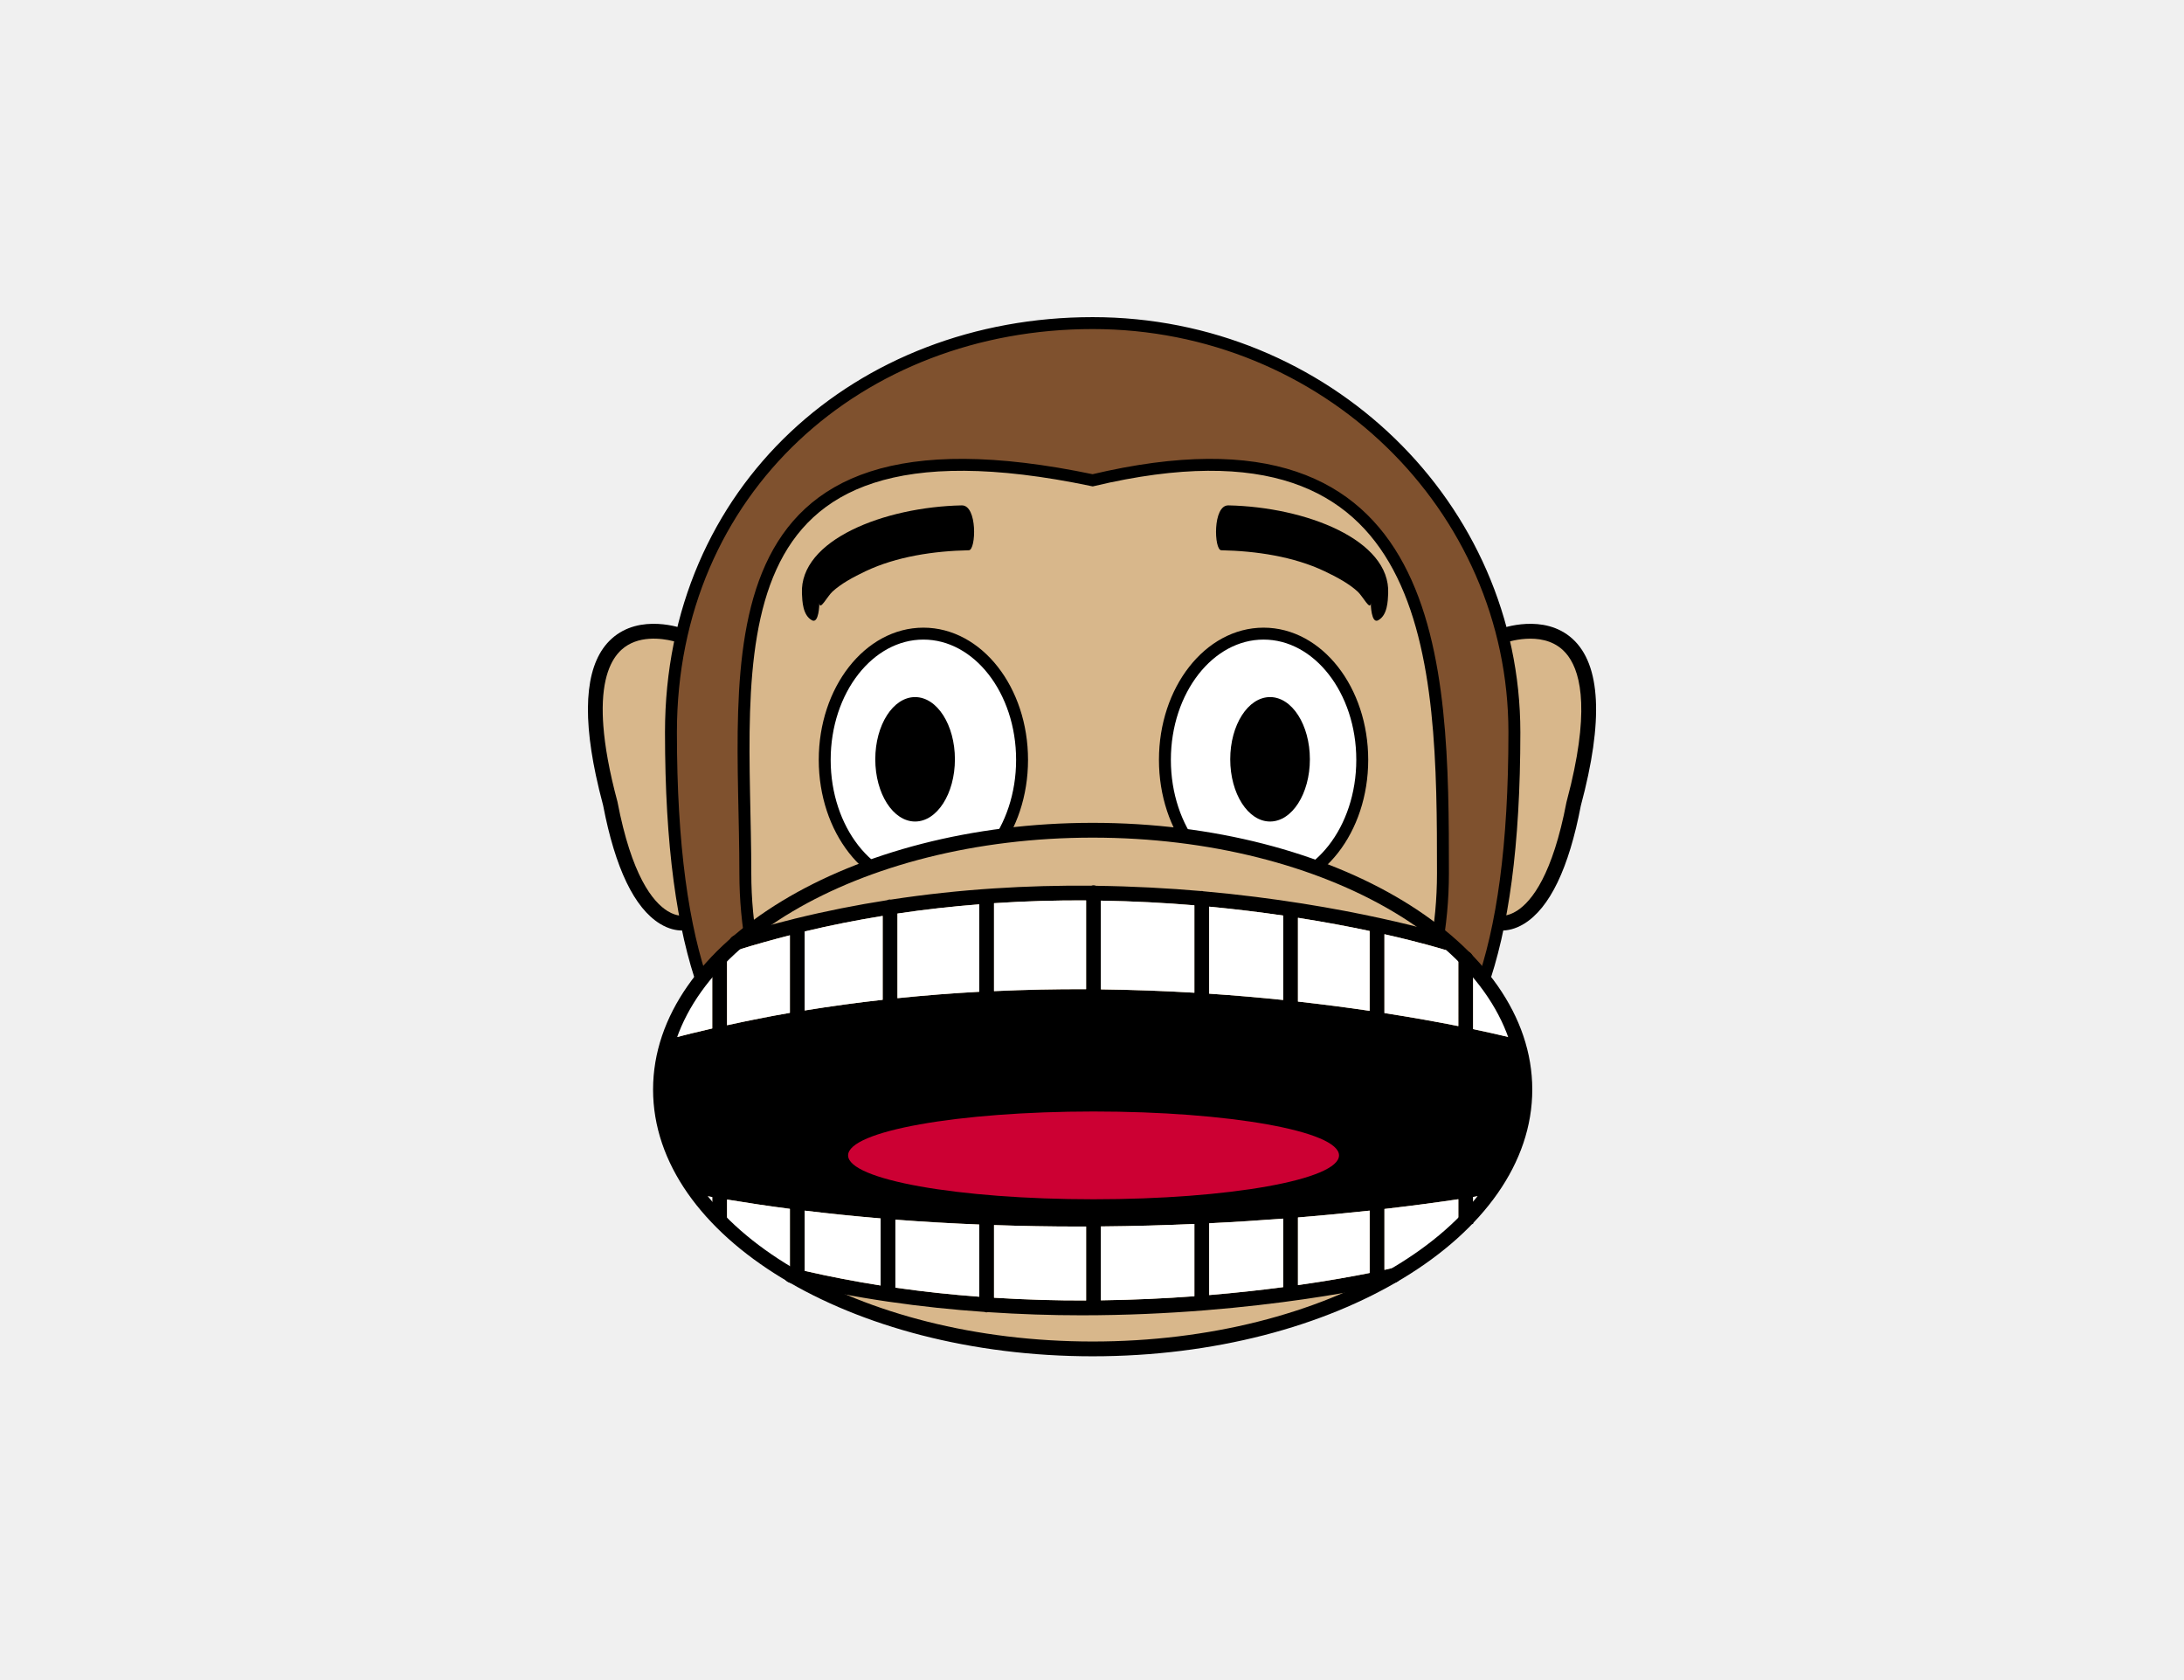
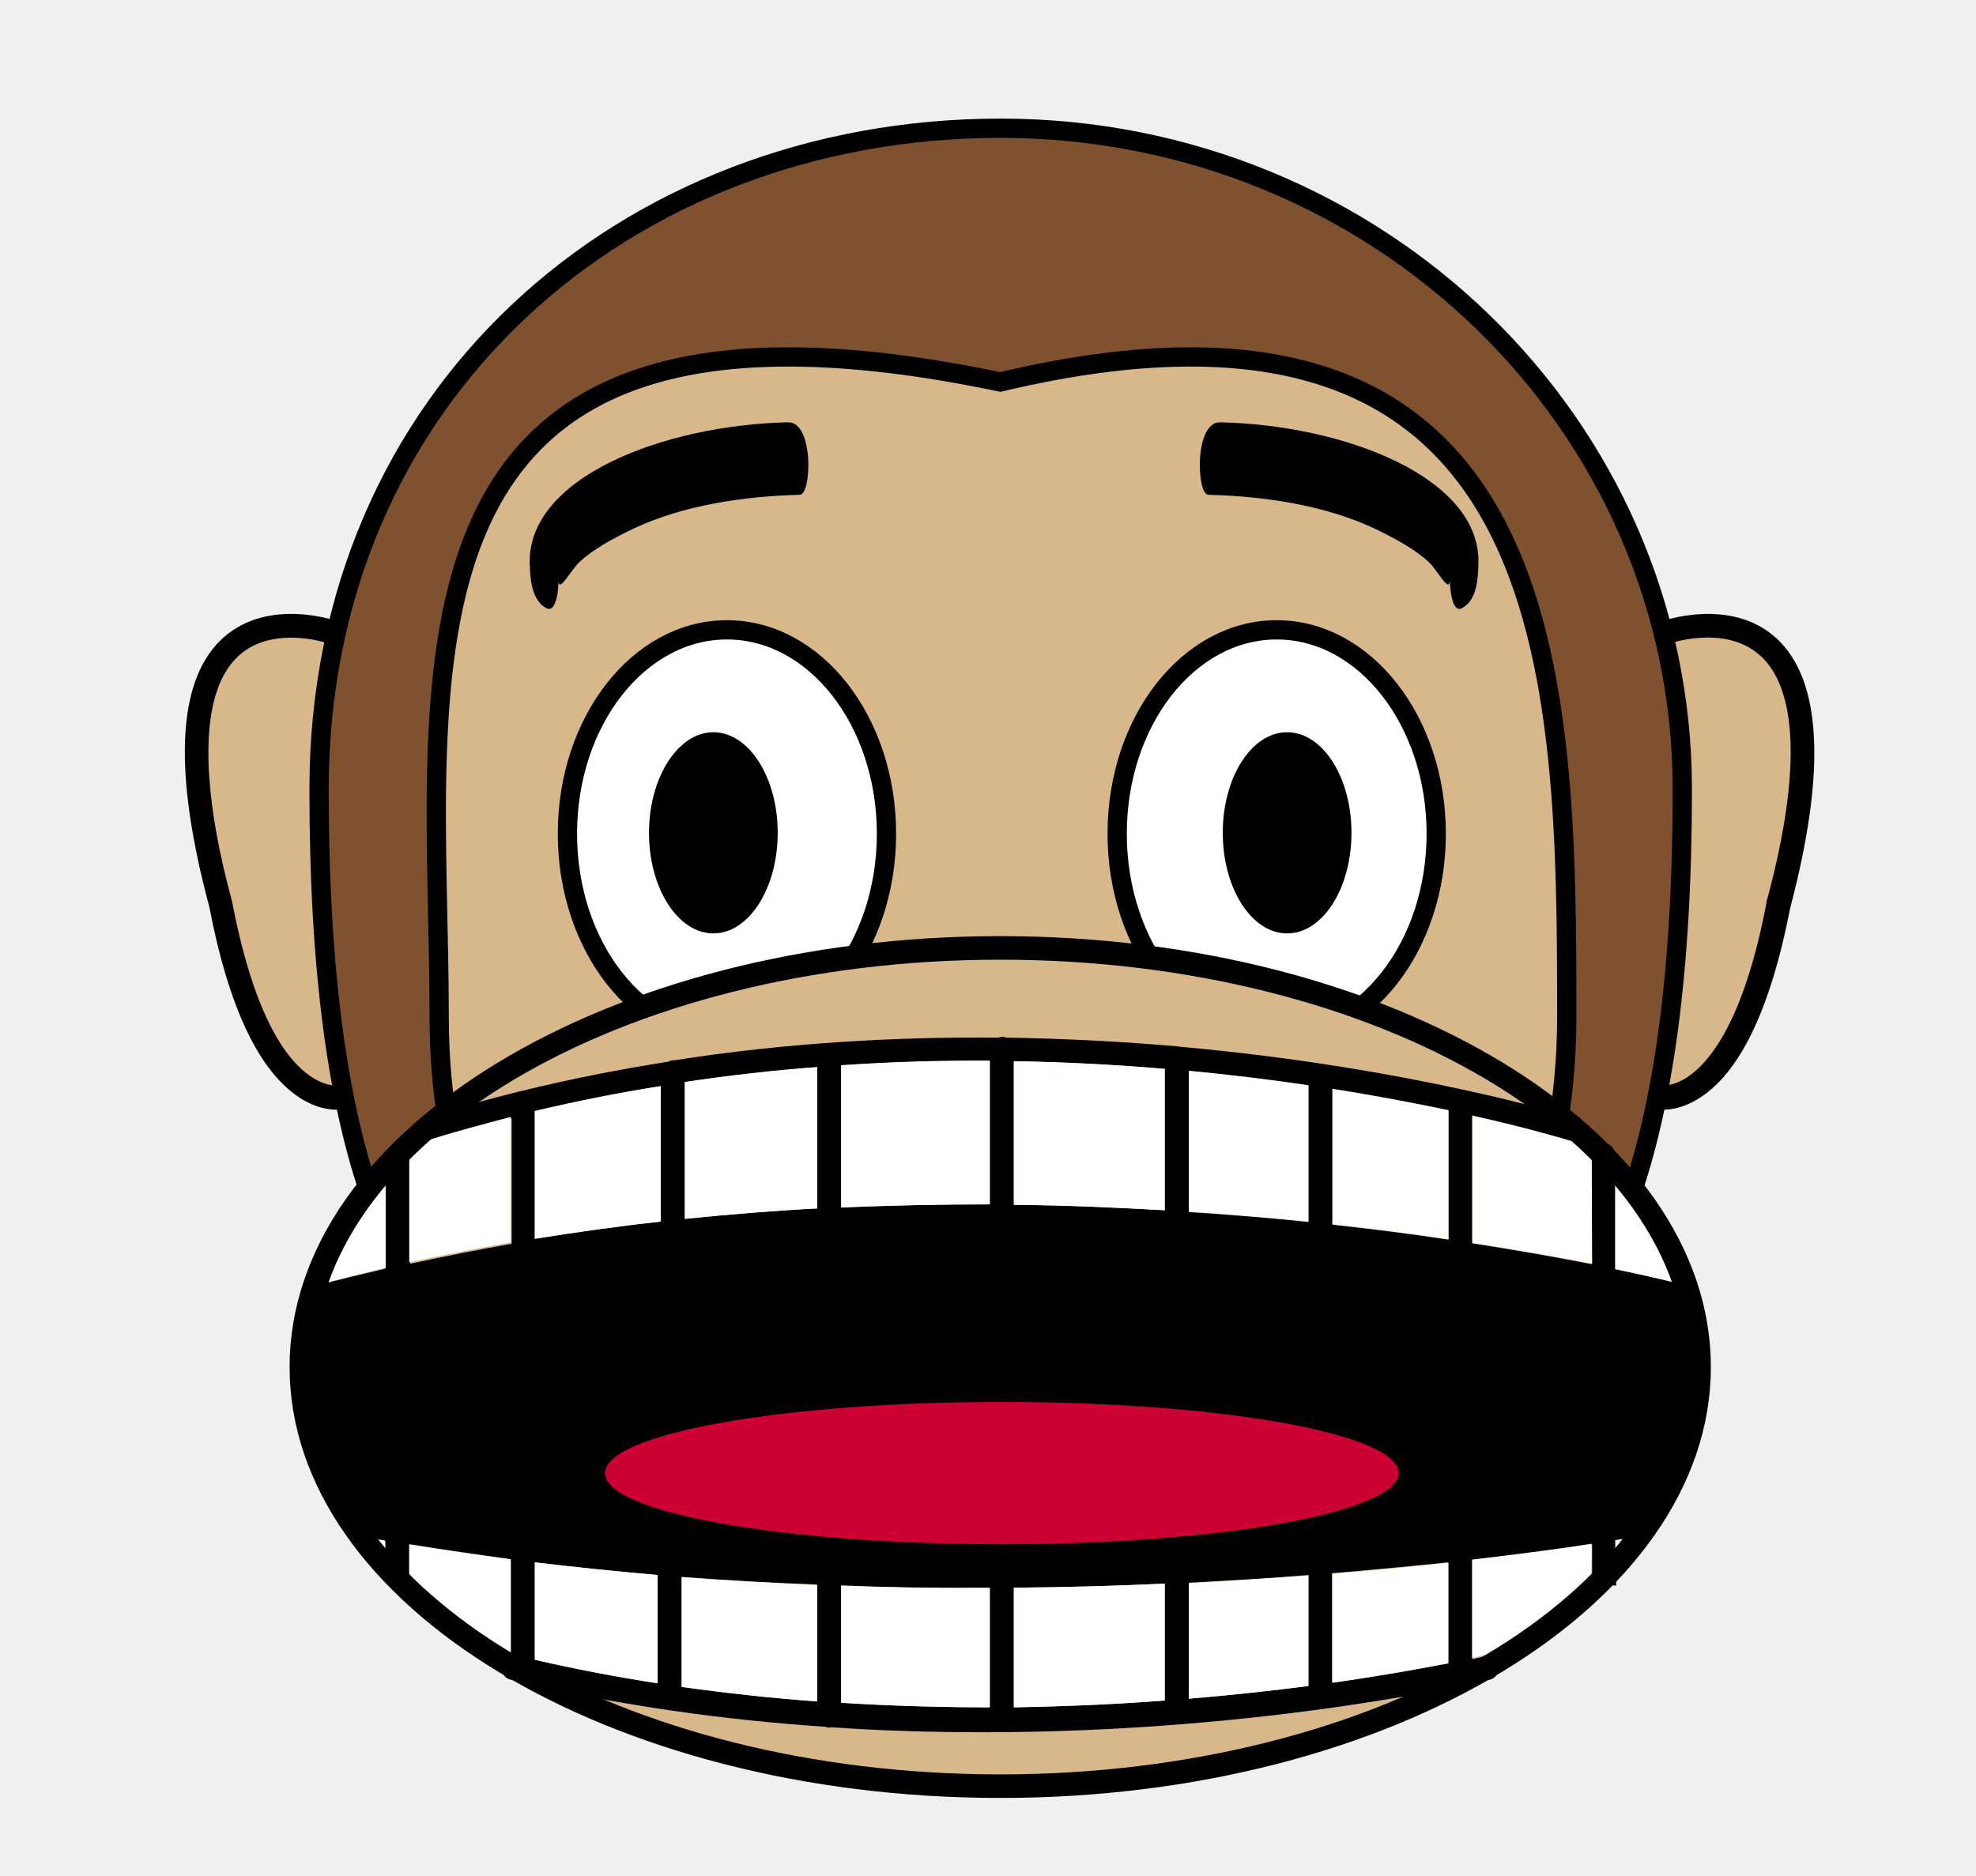
- <svg xmlns="http://www.w3.org/2000/svg" enable-background="new 0 0 779 599" version="1.1" viewBox="0 0 779 599">
-   <path d="m515.27 293.33c1.011 7.286 2.453 31.993 10.819 36.016 27.102 13.029 36.605-48.172 39.614-62.912 2.993-14.668-1.159-49.183-23.416-40.884-0.731 0.271-1.257 0.607-1.633 0.98-9.712-4.188-20.861-3.112-24.405 8.761-5.248 17.599-3.455 40.234-0.979 58.039z" fill="#D8B78B" />
-   <path d="m262.45 235.29c-3.545-11.873-14.694-12.949-24.405-8.761-0.376-0.374-0.902-0.711-1.628-0.98-22.257-8.298-26.415 26.216-23.421 40.884 3.009 14.74 12.514 75.941 39.614 62.912 8.367-4.023 9.81-28.73 10.819-36.016 2.478-17.806 4.271-40.441-0.979-58.039z" fill="#D8B78B" />
-   <path d="m540.16 261.17c0-80.594-67.349-145.93-150.42-145.93-83.072 0-150.42 59.203-150.42 145.93 0 161.94 67.348 145.92 150.42 145.92 83.078 0 150.42 16.02 150.42-145.92z" fill="#7F512E" stroke="#000" stroke-miterlimit="10" stroke-width="4.252" />
-   <path d="m265.85 311.44c0 74.906 55.704 135.63 124.42 135.63 68.703 0 124.41-60.723 124.41-135.63 0-74.91-0.659-169.62-124.95-140.13-140.78-29.49-123.88 65.217-123.88 140.13z" fill="#D8B78B" stroke="#000" stroke-miterlimit="10" stroke-width="4.252" />
-   <ellipse cx="329.36" cy="271.02" rx="35.196" ry="45.026" fill="#fff" stroke="#000" stroke-miterlimit="10" stroke-width="4.252" />
-   <ellipse cx="450.7" cy="271.02" rx="35.194" ry="45.026" fill="#fff" stroke="#000" stroke-miterlimit="10" stroke-width="4.252" />
-   <path d="m312.2 270.82c0 12.256 6.356 22.192 14.198 22.192 7.847 0 14.204-9.937 14.204-22.192 0-12.254-6.357-22.19-14.204-22.19-7.841-1e-3 -14.198 9.935-14.198 22.19z" />
-   <ellipse cx="453.01" cy="270.82" rx="14.204" ry="22.192" />
-   <ellipse cx="389.74" cy="388.62" rx="154.16" ry="92.497" fill="#D8B78B" />
-   <path d="m543.9 388.62c0-4.701-0.593-9.318-1.721-13.83 0 6e-3 -0.011 6e-3 -0.011 0.012 0.231-0.283 0.418-0.611 0.521-0.986 0.376-1.41-0.458-2.857-1.864-3.236-0.277-0.074-5.733-1.508-15.384-3.525v-25.164c0-1.457-1.181-2.639-2.639-2.639s-2.638 1.182-2.638 2.639v24.086c-7.167-1.426-16.054-3.041-26.354-4.645v-28.121c13.317 3.002 21.071 5.41 21.376 5.508 1.406 0.438 2.881-0.326 3.322-1.715 0.443-1.391-0.324-2.881-1.715-3.322-0.66-0.213-35.91-11.182-87.596-15.791-0.182-0.043-0.352-0.111-0.546-0.111-0.067 0-0.13 0.033-0.196 0.039-11.731-1.029-24.313-1.711-37.512-1.881-0.283-0.107-0.588-0.186-0.912-0.186-0.278 0-0.525 0.076-0.778 0.156-22.412-0.211-46.596 1.137-71.547 4.961-0.083-8e-3 -0.155-0.049-0.237-0.049-0.401 0-0.772 0.105-1.113 0.266-10.736 1.682-21.603 3.814-32.535 6.502-0.186 0.041-0.371 0.063-0.536 0.139-7.105 1.76-14.225 3.713-21.355 5.947-1.391 0.439-2.169 1.924-1.731 3.316 0.355 1.131 1.396 1.855 2.524 1.855 0.263 0 0.525-0.039 0.788-0.121 6.085-1.91 12.159-3.582 18.228-5.135v27.664c-7.439 1.285-14.92 2.781-22.417 4.42v-23.783h-5.276v24.93c-5.09 1.17-10.18 2.41-15.276 3.756-1.406 0.375-2.246 1.82-1.875 3.229 0.077 0.293 0.309 0.467 0.469 0.705 0 0 0-2e-3 -5e-3 -6e-3 -1.174 4.602-1.782 9.314-1.782 14.117 0 11.705 3.658 22.891 10.268 33.199h5e-3c-0.19 0.285-0.325 0.613-0.392 0.969-0.263 1.438 0.69 2.816 2.128 3.078 2.153 0.395 4.307 0.717 6.46 1.09v8.383h5.276v-7.494c7.491 1.227 14.972 2.357 22.417 3.318v21.186c-0.974 0.203-1.792 0.922-2.04 1.947-0.345 1.422 0.531 2.854 1.953 3.199 23.571 5.695 47.085 8.883 69.486 10.428 0.248 0.08 0.5 0.156 0.773 0.156 0.148 0 0.272-0.059 0.412-0.082 11.493 0.766 22.715 1.131 33.452 1.131 63.505 0 111.12-11.459 111.84-11.639 1.417-0.348 2.287-1.785 1.938-3.205-0.346-1.418-1.783-2.293-3.205-1.936-0.093 0.021-0.994 0.236-2.534 0.576v-21.725c11.011-1.268 19.934-2.508 26.354-3.471v8.85h5.274v-9.668c3.869-0.621 6.038-1.016 6.208-1.047 1.434-0.27 2.382-1.648 2.113-3.088-0.047-0.264-0.171-0.49-0.289-0.717 6.712-10.373 10.43-21.642 10.43-33.439zm-10.864 32.844c-0.042-0.043-0.083-0.09-0.129-0.135 0.046 0.045 0.087 0.088 0.129 0.135zm8.068-45.924c-0.098 0.039-0.186 0.07-0.282 0.1 0.096-0.028 0.189-0.061 0.282-0.1zm-78.141-48.188c9.69 1.525 18.295 3.156 25.574 4.705v28.48c-7.831-1.156-16.373-2.279-25.574-3.305v-29.88zm-31.67-3.974c9.413 0.891 18.248 1.98 26.394 3.174v30.109c-8.336-0.865-17.16-1.625-26.394-2.246v-31.037zm-38.62-2.143c11.669 0.193 22.844 0.781 33.344 1.662v31.178c-10.633-0.635-21.788-1.051-33.344-1.191v-31.649zm-38.12 0.908c11.269-0.746 22.252-1.047 32.845-0.99v31.662c-10.639-0.049-21.624 0.18-32.845 0.691v-31.363zm-34.442 3.692c9.87-1.475 19.608-2.541 29.166-3.289v31.188c-9.563 0.514-19.306 1.281-29.166 2.289v-30.188zm-33.091 6.396c9.335-2.248 18.62-4.051 27.816-5.549v29.92c-9.186 1.021-18.465 2.285-27.816 3.805v-28.176zm-48.821 43.117c0.386 0.215 0.793 0.422 1.252 0.422-0.474 0-0.886-0.168-1.252-0.422zm8.681 45.596c0.098-0.053 0.186-0.088 0.289-0.127-0.099 0.037-0.196 0.078-0.289 0.127zm67.219 37.553c-8.97-1.4-18.017-3.139-27.079-5.219v-21.477c9.099 1.102 18.13 2.02 27.079 2.773v23.923zm35.178 4.006c-9.789-0.725-19.784-1.785-29.903-3.23v-24.25c10.124 0.779 20.098 1.34 29.903 1.732v25.748zm38.121 1.338c-10.542 0.031-21.541-0.268-32.845-0.979v-25.912c10.232 0.35 20.269 0.523 29.996 0.523 0.958 0 1.896-8e-3 2.849-0.012v26.38zm38.619-1.508c-10.35 0.768-21.535 1.301-33.344 1.455v-26.354c11.604-0.102 22.747-0.42 33.344-0.885v25.784zm31.67-3.248c-7.86 1.037-16.724 2.023-26.394 2.832v-25.611c9.289-0.457 18.109-1.023 26.394-1.656v24.435zm30.85-5.053c-5.755 1.154-14.503 2.754-25.574 4.33v-24.131c9.314-0.764 17.883-1.598 25.574-2.438v22.239zm43.087-33.359c-0.304-0.055-0.623-0.074-0.948-0.01 0.325-0.065 0.644-0.049 0.948 0.01zm0.799 0.302c-0.129-0.07-0.263-0.125-0.402-0.174 0.139 0.053 0.273 0.1 0.402 0.174z" />
-   <path d="m392.67 352.88c11.556 0.143 22.71 0.557 33.344 1.193v-31.178c-10.5-0.881-21.674-1.469-33.344-1.662v31.647zm-72.562 3.14c9.86-1.006 19.604-1.775 29.166-2.287v-31.189c-9.558 0.748-19.296 1.814-29.166 3.291v30.185zm-66.06 76.53v-5.596c-1.757-0.305-3.514-0.584-5.271-0.889 1.634 2.205 3.37 4.373 5.271 6.485zm-15.276-61.975c5.096-1.348 10.186-2.586 15.276-3.756v-22.131c-7.238 8.031-12.535 16.785-15.559 26.025 0.098-0.036 0.18-0.109 0.283-0.138zm48.245-10.17c9.351-1.52 18.63-2.783 27.816-3.805v-29.92c-9.196 1.498-18.48 3.301-27.816 5.549v28.176zm67.533-6.9c11.221-0.512 22.206-0.74 32.845-0.691v-31.663c-10.593-0.059-21.576 0.244-32.845 0.988v31.366zm165.61-11.616c0-0.723 0.288-1.373 0.757-1.852-0.875-0.85-1.771-1.689-2.694-2.523-0.612 1.035-1.828 1.58-3.039 1.203-0.305-0.098-8.059-2.506-21.376-5.508v28.121c10.3 1.602 19.187 3.217 26.354 4.645l-2e-3 -24.086zm5.275 2.809v22.354c9.65 2.02 15.106 3.451 15.385 3.525 0.052 0.016 0.093 0.055 0.145 0.072-3.026-9.213-8.312-17.939-15.53-25.951zm-62.478 12.533c9.201 1.025 17.743 2.148 25.574 3.305v-28.48c-7.279-1.549-15.884-3.18-25.574-4.707v29.882zm-31.67-2.818c9.232 0.621 18.058 1.381 26.394 2.246v-30.109c-8.146-1.193-16.979-2.283-26.394-3.174v31.037zm-168.56-15.57c-0.752 0-1.375-0.4-1.875-0.951-1.432 1.311-2.808 2.643-4.137 3.998h2.612v23.783c7.496-1.639 14.977-3.135 22.417-4.42v-27.664c-6.069 1.555-12.143 3.227-18.228 5.135-0.264 0.081-0.527 0.119-0.789 0.119zm257.44 88.886c-6.42 0.963-15.343 2.203-26.354 3.471v21.725c1.54-0.34 2.441-0.555 2.534-0.576 1.2-0.303 2.37 0.303 2.927 1.346 8.502-5.148 16.009-10.889 22.313-17.115h-1.422l2e-3 -8.851zm-88.873 34.186c9.67-0.809 18.532-1.795 26.394-2.832v-24.438c-8.283 0.635-17.104 1.201-26.394 1.656v25.614zm31.67-3.555c11.071-1.576 19.819-3.176 25.574-4.33v-22.238c-7.691 0.84-16.26 1.674-25.574 2.438v24.13zm62.478-25.822c1.906-2.119 3.653-4.297 5.286-6.512-0.983 0.172-2.721 0.471-5.286 0.885v5.627zm-266.11 2.799h-2.623c6.523 6.672 14.385 12.814 23.391 18.283 0.381-0.625 0.927-1.125 1.648-1.273v-21.186c-7.444-0.961-14.925-2.092-22.417-3.318l1e-3 7.494zm27.693 17.939c9.063 2.08 18.109 3.816 27.079 5.219v-23.922c-8.948-0.752-17.979-1.672-27.079-2.773v21.476zm105.65 10.51c11.809-0.154 22.994-0.688 33.344-1.455v-25.783c-10.597 0.467-21.74 0.785-33.344 0.887v26.351zm-73.298-4.516c10.119 1.445 20.114 2.508 29.903 3.23v-25.748c-9.806-0.395-19.779-0.953-29.903-1.732v24.25zm35.178-22.322v25.912c11.304 0.711 22.303 1.01 32.845 0.979v-26.379c-0.952 4e-3 -1.891 0.012-2.849 0.012-9.728-1e-3 -19.764-0.174-29.996-0.524z" fill="#fff" />
-   <path d="m389.74 483.75c-86.462 0-156.8-42.678-156.8-95.135s70.336-95.133 156.8-95.133c86.457 0 156.8 42.676 156.8 95.133s-70.341 95.135-156.8 95.135zm0-184.99c-83.552 0-151.52 40.31-151.52 89.857 0 49.551 67.971 89.859 151.52 89.859s151.52-40.311 151.52-89.859c2e-3 -49.549-67.97-89.857-151.52-89.857z" />
-   <path d="m244.13 326.54c-0.021 4e-3 -2.483 0.572-5.956-1.555-5.404-3.309-12.896-12.73-17.935-39.021-2.952-10.976-4.492-19.862-5.033-27.059-0.108-1.439-0.181-2.81-0.211-4.116-0.325-13.07 3.004-19.688 6.662-23.026 5.827-5.319 14.364-4.097 18.321-3.125 1.319 0.321 2.133 0.617 2.164 0.631l1.85-4.943c-0.639-0.237-15.683-5.73-25.858 3.511-8.872 8.056-10.737 24.427-5.616 48.601 0.727 3.438 1.597 7.038 2.602 10.793 4.302 22.423 11.134 36.644 20.299 42.253 3.199 1.961 5.981 2.398 7.831 2.398 1.314 0 2.164-0.223 2.354-0.277l-1.474-5.065z" />
-   <path d="m560.88 227.84c-10.171-9.239-25.22-3.748-25.858-3.511l1.851 4.943c0.123-0.051 12.72-4.593 20.483 2.494 0.366 0.333 0.728 0.7 1.087 1.103 4.982 5.634 8.65 18.323 1.906 46.876-0.474 1.997-0.999 4.068-1.576 6.224-0.016 0.067-0.03 0.124-0.047 0.191-4.925 25.751-12.293 35.238-17.608 38.66-3.611 2.322-6.188 1.738-6.234 1.725l-1.474 5.064c0.195 0.057 1.041 0.279 2.354 0.279 1.851 0 4.638-0.441 7.837-2.398 9.176-5.621 16.007-19.867 20.264-42.15 8.143-30.287 7.138-50.306-2.985-59.5z" />
-   <path d="m292.25 215.09c0.139 2.965 2.818-2.37 4.663-4.068 3.122-2.877 7.46-5.211 11.834-7.288 11.024-5.234 24.358-7.215 36.843-7.476 2.571-0.055 3.117-16.123-2.556-16.003-27.584 0.569-57.883 12.301-56.992 31.464 0.129 2.696 0.252 7.72 3.576 9.521 2.493 1.354 2.647-5.81 2.632-6.15z" />
-   <path d="m488.94 215.09c-0.14 2.965-2.823-2.37-4.662-4.068-3.123-2.877-7.466-5.211-11.835-7.288-11.025-5.234-24.364-7.215-36.843-7.476-2.575-0.055-3.122-16.123 2.556-16.003 27.585 0.569 57.879 12.301 56.986 31.464-0.124 2.696-0.246 7.72-3.574 9.521-2.489 1.354-2.648-5.81-2.628-6.15z" />
-   <path d="m477.61 412.09c0 8.646-39.197 15.654-87.556 15.654-48.347 0-87.549-7.01-87.549-15.654s39.202-15.654 87.549-15.654c48.359-1e-3 87.556 7.009 87.556 15.654z" fill="#c03" />
+ <svg xmlns="http://www.w3.org/2000/svg" version="1.1" id="Layer_1" x="0px" y="0px" viewBox="0 0 436 414" style="enable-background:new 0 0 436 414;" xml:space="preserve">
+   <style type="text/css">
+ 	.st0{fill:#D8B78B;}
+ 	.st1{fill:#7F512E;stroke:#000000;stroke-width:4.252;stroke-miterlimit:10;}
+ 	.st2{fill:#D8B78B;stroke:#000000;stroke-width:4.252;stroke-miterlimit:10;}
+ 	.st3{fill:#FFFFFF;stroke:#000000;stroke-width:4.252;stroke-miterlimit:10;}
+ 	.st4{fill:#FFFFFF;}
+ 	.st5{fill:#CC0033;}
+ </style>
+   <path class="st0" d="M346.3,206.3c1,7.3,2.5,32,10.8,36c27.1,13,36.6-48.2,39.6-62.9c3-14.7-1.2-49.2-23.4-40.9  c-0.7,0.3-1.3,0.6-1.6,1c-9.7-4.2-20.9-3.1-24.4,8.8C342,165.9,343.8,188.5,346.3,206.3L346.3,206.3z" />
+   <path class="st0" d="M93.5,148.3c-3.5-11.9-14.7-12.9-24.4-8.8c-0.4-0.4-0.9-0.7-1.6-1C45.2,130.3,41,164.8,44,179.4  c3,14.7,12.5,75.9,39.6,62.9c8.4-4,9.8-28.7,10.8-36C96.9,188.5,98.7,165.9,93.5,148.3L93.5,148.3z" />
+   <path class="st1" d="M371.2,174.2c0-80.6-67.3-145.9-150.4-145.9c-83.1,0-150.4,59.2-150.4,145.9c0,161.9,67.3,145.9,150.4,145.9  C303.8,320.1,371.2,336.1,371.2,174.2L371.2,174.2z" />
+   <path class="st2" d="M96.9,224.4c0,74.9,55.7,135.6,124.4,135.6c68.7,0,124.4-60.7,124.4-135.6c0-74.9-0.7-169.6-125-140.1  C80,54.8,96.9,149.5,96.9,224.4L96.9,224.4z" />
+   <ellipse class="st3" cx="160.4" cy="184" rx="35.2" ry="45" />
+   <ellipse class="st3" cx="281.7" cy="184" rx="35.2" ry="45" />
+   <path d="M143.2,183.8c0,12.3,6.4,22.2,14.2,22.2c7.8,0,14.2-9.9,14.2-22.2c0-12.3-6.4-22.2-14.2-22.2  C149.6,161.6,143.2,171.6,143.2,183.8z" />
+   <ellipse cx="284" cy="183.8" rx="14.2" ry="22.2" />
+   <ellipse class="st0" cx="220.7" cy="301.6" rx="154.2" ry="92.5" />
+   <path d="M374.9,301.6c0-4.7-0.6-9.3-1.7-13.8c0,0,0,0,0,0c0.2-0.3,0.4-0.6,0.5-1c0.4-1.4-0.5-2.9-1.9-3.2c-0.3-0.1-5.7-1.5-15.4-3.5  v-25.2c0-1.5-1.2-2.6-2.6-2.6s-2.6,1.2-2.6,2.6V279c-7.2-1.4-16.1-3-26.4-4.6v-28.1c13.3,3,21.1,5.4,21.4,5.5  c1.4,0.4,2.9-0.3,3.3-1.7c0.4-1.4-0.3-2.9-1.7-3.3c-0.7-0.2-35.9-11.2-87.6-15.8c-0.2,0-0.4-0.1-0.5-0.1c-0.1,0-0.1,0-0.2,0  c-11.7-1-24.3-1.7-37.5-1.9c-0.3-0.1-0.6-0.2-0.9-0.2c-0.3,0-0.5,0.1-0.8,0.2c-22.4-0.2-46.6,1.1-71.5,5c-0.1,0-0.2,0-0.2,0  c-0.4,0-0.8,0.1-1.1,0.3c-10.7,1.7-21.6,3.8-32.5,6.5c-0.2,0-0.4,0.1-0.5,0.1c-7.1,1.8-14.2,3.7-21.4,5.9c-1.4,0.4-2.2,1.9-1.7,3.3  c0.4,1.1,1.4,1.9,2.5,1.9c0.3,0,0.5,0,0.8-0.1c6.1-1.9,12.2-3.6,18.2-5.1v27.7c-7.4,1.3-14.9,2.8-22.4,4.4v-23.8H85v24.9  c-5.1,1.2-10.2,2.4-15.3,3.8c-1.4,0.4-2.2,1.8-1.9,3.2c0.1,0.3,0.3,0.5,0.5,0.7c0,0,0,0,0,0c-1.2,4.6-1.8,9.3-1.8,14.1  c0,11.7,3.7,22.9,10.3,33.2h0c-0.2,0.3-0.3,0.6-0.4,1c-0.3,1.4,0.7,2.8,2.1,3.1c2.2,0.4,4.3,0.7,6.5,1.1v8.4h5.3v-7.5  c7.5,1.2,15,2.4,22.4,3.3v21.2c-1,0.2-1.8,0.9-2,1.9c-0.3,1.4,0.5,2.9,2,3.2c23.6,5.7,47.1,8.9,69.5,10.4c0.2,0.1,0.5,0.2,0.8,0.2  c0.1,0,0.3-0.1,0.4-0.1c11.5,0.8,22.7,1.1,33.5,1.1c63.5,0,111.1-11.5,111.8-11.6c1.4-0.3,2.3-1.8,1.9-3.2c-0.3-1.4-1.8-2.3-3.2-1.9  c-0.1,0-1,0.2-2.5,0.6v-21.7c11-1.3,19.9-2.5,26.4-3.5v8.9h5.3v-9.7c3.9-0.6,6-1,6.2-1c1.4-0.3,2.4-1.6,2.1-3.1  c0-0.3-0.2-0.5-0.3-0.7C371.2,324.7,374.9,313.4,374.9,301.6L374.9,301.6z M364,334.5c0,0-0.1-0.1-0.1-0.1  C364,334.4,364,334.4,364,334.5z M372.1,288.5c-0.1,0-0.2,0.1-0.3,0.1C371.9,288.6,372,288.6,372.1,288.5z M294,240.4  c9.7,1.5,18.3,3.2,25.6,4.7v28.5c-7.8-1.2-16.4-2.3-25.6-3.3V240.4z M262.3,236.4c9.4,0.9,18.2,2,26.4,3.2v30.1  c-8.3-0.9-17.2-1.6-26.4-2.2V236.4L262.3,236.4z M223.7,234.2c11.7,0.2,22.8,0.8,33.3,1.7v31.2c-10.6-0.6-21.8-1.1-33.3-1.2V234.2z   M185.6,235.1c11.3-0.7,22.3-1,32.8-1v31.7c-10.6,0-21.6,0.2-32.8,0.7V235.1z M151.1,238.8c9.9-1.5,19.6-2.5,29.2-3.3v31.2  c-9.6,0.5-19.3,1.3-29.2,2.3V238.8z M118,245.2c9.3-2.2,18.6-4.1,27.8-5.5v29.9c-9.2,1-18.5,2.3-27.8,3.8V245.2z M69.2,288.3  c0.4,0.2,0.8,0.4,1.3,0.4C70,288.8,69.6,288.6,69.2,288.3z M77.9,333.9c0.1-0.1,0.2-0.1,0.3-0.1C78.1,333.9,78,333.9,77.9,333.9z   M145.1,371.5c-9-1.4-18-3.1-27.1-5.2v-21.5c9.1,1.1,18.1,2,27.1,2.8V371.5L145.1,371.5z M180.3,375.5c-9.8-0.7-19.8-1.8-29.9-3.2  V348c10.1,0.8,20.1,1.3,29.9,1.7V375.5L180.3,375.5z M218.4,376.8c-10.5,0-21.5-0.3-32.8-1V350c10.2,0.4,20.3,0.5,30,0.5  c1,0,1.9,0,2.8,0V376.8L218.4,376.8z M257,375.3c-10.4,0.8-21.5,1.3-33.3,1.5v-26.4c11.6-0.1,22.7-0.4,33.3-0.9V375.3L257,375.3z   M288.7,372.1c-7.9,1-16.7,2-26.4,2.8v-25.6c9.3-0.5,18.1-1,26.4-1.7V372.1z M319.5,367c-5.8,1.2-14.5,2.8-25.6,4.3v-24.1  c9.3-0.8,17.9-1.6,25.6-2.4V367z M362.6,333.7c-0.3-0.1-0.6-0.1-0.9,0C362,333.6,362.3,333.6,362.6,333.7z M363.4,334  c-0.1-0.1-0.3-0.1-0.4-0.2C363.2,333.9,363.3,333.9,363.4,334z" />
+   <path class="st4" d="M223.7,265.9c11.6,0.1,22.7,0.6,33.3,1.2v-31.2c-10.5-0.9-21.7-1.5-33.3-1.7V265.9z M151.1,269  c9.9-1,19.6-1.8,29.2-2.3v-31.2c-9.6,0.7-19.3,1.8-29.2,3.3V269z M85,345.6V340c-1.8-0.3-3.5-0.6-5.3-0.9  C81.4,341.3,83.1,343.4,85,345.6L85,345.6z M69.8,283.6c5.1-1.3,10.2-2.6,15.3-3.8v-22.1c-7.2,8-12.5,16.8-15.6,26  C69.6,283.7,69.7,283.6,69.8,283.6L69.8,283.6z M118,273.4c9.4-1.5,18.6-2.8,27.8-3.8v-29.9c-9.2,1.5-18.5,3.3-27.8,5.5V273.4z   M185.6,266.5c11.2-0.5,22.2-0.7,32.8-0.7v-31.7c-10.6-0.1-21.6,0.2-32.8,1V266.5z M351.2,254.9c0-0.7,0.3-1.4,0.8-1.9  c-0.9-0.9-1.8-1.7-2.7-2.5c-0.6,1-1.8,1.6-3,1.2c-0.3-0.1-8.1-2.5-21.4-5.5v28.1c10.3,1.6,19.2,3.2,26.4,4.6L351.2,254.9z   M356.4,257.7v22.4c9.7,2,15.1,3.5,15.4,3.5c0.1,0,0.1,0.1,0.1,0.1C368.9,274.4,363.7,265.7,356.4,257.7z M294,270.2  c9.2,1,17.7,2.1,25.6,3.3v-28.5c-7.3-1.5-15.9-3.2-25.6-4.7V270.2L294,270.2z M262.3,267.4c9.2,0.6,18.1,1.4,26.4,2.2v-30.1  c-8.1-1.2-17-2.3-26.4-3.2V267.4L262.3,267.4z M93.7,251.8c-0.8,0-1.4-0.4-1.9-1c-1.4,1.3-2.8,2.6-4.1,4h2.6v23.8  c7.5-1.6,15-3.1,22.4-4.4v-27.7c-6.1,1.6-12.1,3.2-18.2,5.1C94.3,251.8,94,251.8,93.7,251.8L93.7,251.8z M351.2,340.7  c-6.4,1-15.3,2.2-26.4,3.5v21.7c1.5-0.3,2.4-0.6,2.5-0.6c1.2-0.3,2.4,0.3,2.9,1.3c8.5-5.1,16-10.9,22.3-17.1h-1.4L351.2,340.7  L351.2,340.7z M262.3,374.9c9.7-0.8,18.5-1.8,26.4-2.8v-24.4c-8.3,0.6-17.1,1.2-26.4,1.7V374.9L262.3,374.9z M294,371.4  c11.1-1.6,19.8-3.2,25.6-4.3v-22.2c-7.7,0.8-16.3,1.7-25.6,2.4V371.4z M356.4,345.5c1.9-2.1,3.7-4.3,5.3-6.5c-1,0.2-2.7,0.5-5.3,0.9  V345.5L356.4,345.5z M90.3,348.3h-2.6c6.5,6.7,14.4,12.8,23.4,18.3c0.4-0.6,0.9-1.1,1.6-1.3v-21.2c-7.4-1-14.9-2.1-22.4-3.3  L90.3,348.3L90.3,348.3z M118,366.3c9.1,2.1,18.1,3.8,27.1,5.2v-23.9c-8.9-0.8-18-1.7-27.1-2.8V366.3z M223.7,376.8  c11.8-0.2,23-0.7,33.3-1.5v-25.8c-10.6,0.5-21.7,0.8-33.3,0.9V376.8L223.7,376.8z M150.4,372.3c10.1,1.4,20.1,2.5,29.9,3.2v-25.7  c-9.8-0.4-19.8-1-29.9-1.7V372.3L150.4,372.3z M185.6,349.9v25.9c11.3,0.7,22.3,1,32.8,1v-26.4c-1,0-1.9,0-2.8,0  C205.8,350.5,195.8,350.3,185.6,349.9z" />
+   <path d="M220.7,396.8c-86.5,0-156.8-42.7-156.8-95.1s70.3-95.1,156.8-95.1c86.5,0,156.8,42.7,156.8,95.1S307.2,396.8,220.7,396.8z   M220.7,211.8c-83.6,0-151.5,40.3-151.5,89.9c0,49.6,68,89.9,151.5,89.9s151.5-40.3,151.5-89.9C372.3,252.1,304.3,211.8,220.7,211.8  z" />
+   <path d="M75.1,239.5c0,0-2.5,0.6-6-1.6c-5.4-3.3-12.9-12.7-17.9-39c-3-11-4.5-19.9-5-27.1c-0.1-1.4-0.2-2.8-0.2-4.1  c-0.3-13.1,3-19.7,6.7-23c5.8-5.3,14.4-4.1,18.3-3.1c1.3,0.3,2.1,0.6,2.2,0.6l1.9-4.9c-0.6-0.2-15.7-5.7-25.9,3.5  c-8.9,8.1-10.7,24.4-5.6,48.6c0.7,3.4,1.6,7,2.6,10.8c4.3,22.4,11.1,36.6,20.3,42.3c3.2,2,6,2.4,7.8,2.4c1.3,0,2.2-0.2,2.4-0.3  L75.1,239.5L75.1,239.5z" />
+   <path d="M391.9,140.8c-10.2-9.2-25.2-3.7-25.9-3.5l1.9,4.9c0.1-0.1,12.7-4.6,20.5,2.5c0.4,0.3,0.7,0.7,1.1,1.1  c5,5.6,8.7,18.3,1.9,46.9c-0.5,2-1,4.1-1.6,6.2c0,0.1,0,0.1,0,0.2c-4.9,25.8-12.3,35.2-17.6,38.7c-3.6,2.3-6.2,1.7-6.2,1.7l-1.5,5.1  c0.2,0.1,1,0.3,2.4,0.3c1.9,0,4.6-0.4,7.8-2.4c9.2-5.6,16-19.9,20.3-42.1C403,170.1,402,150,391.9,140.8z" />
+   <path d="M123.2,128.1c0.1,3,2.8-2.4,4.7-4.1c3.1-2.9,7.5-5.2,11.8-7.3c11-5.2,24.4-7.2,36.8-7.5c2.6-0.1,3.1-16.1-2.6-16  c-27.6,0.6-57.9,12.3-57,31.5c0.1,2.7,0.3,7.7,3.6,9.5C123.1,135.6,123.3,128.4,123.2,128.1L123.2,128.1z" />
+   <path d="M319.9,128.1c-0.1,3-2.8-2.4-4.7-4.1c-3.1-2.9-7.5-5.2-11.8-7.3c-11-5.2-24.4-7.2-36.8-7.5c-2.6-0.1-3.1-16.1,2.6-16  c27.6,0.6,57.9,12.3,57,31.5c-0.1,2.7-0.2,7.7-3.6,9.5C320.1,135.6,319.9,128.4,319.9,128.1L319.9,128.1z" />
+   <path class="st5" d="M308.6,325.1c0,8.6-39.2,15.7-87.6,15.7c-48.3,0-87.5-7-87.5-15.7s39.2-15.7,87.5-15.7  C269.4,309.4,308.6,316.4,308.6,325.1z" />
</svg>
